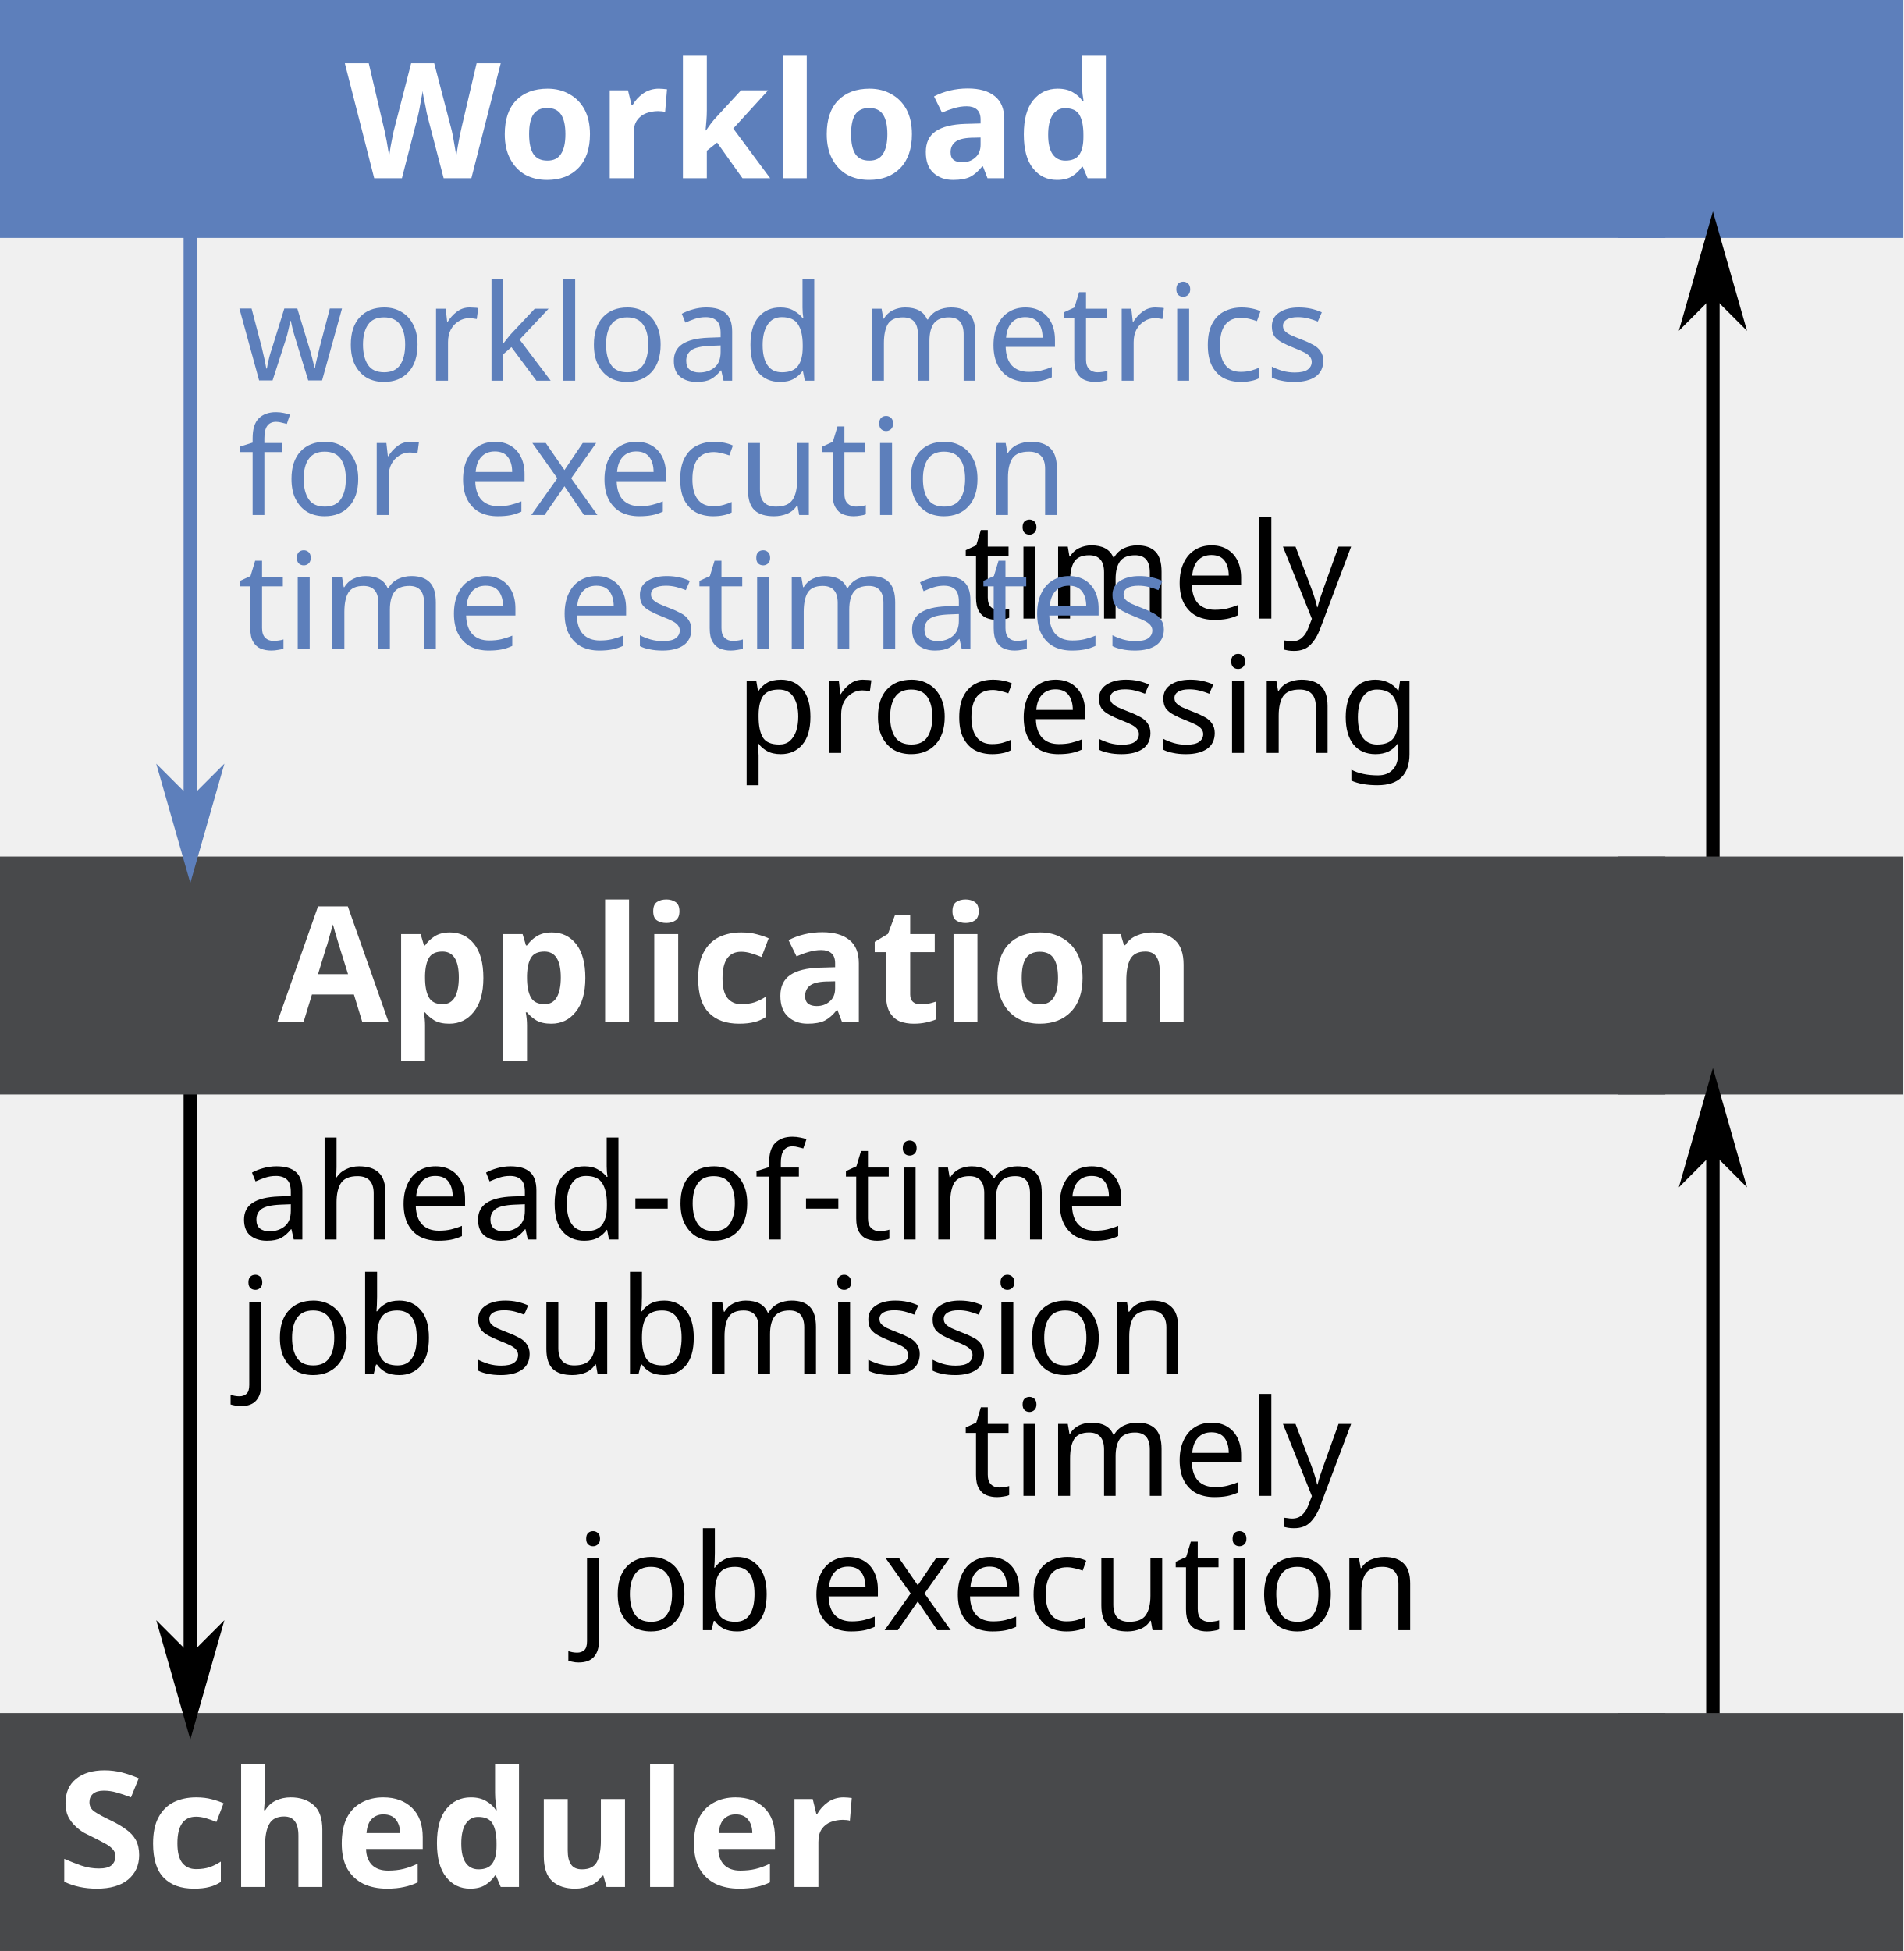
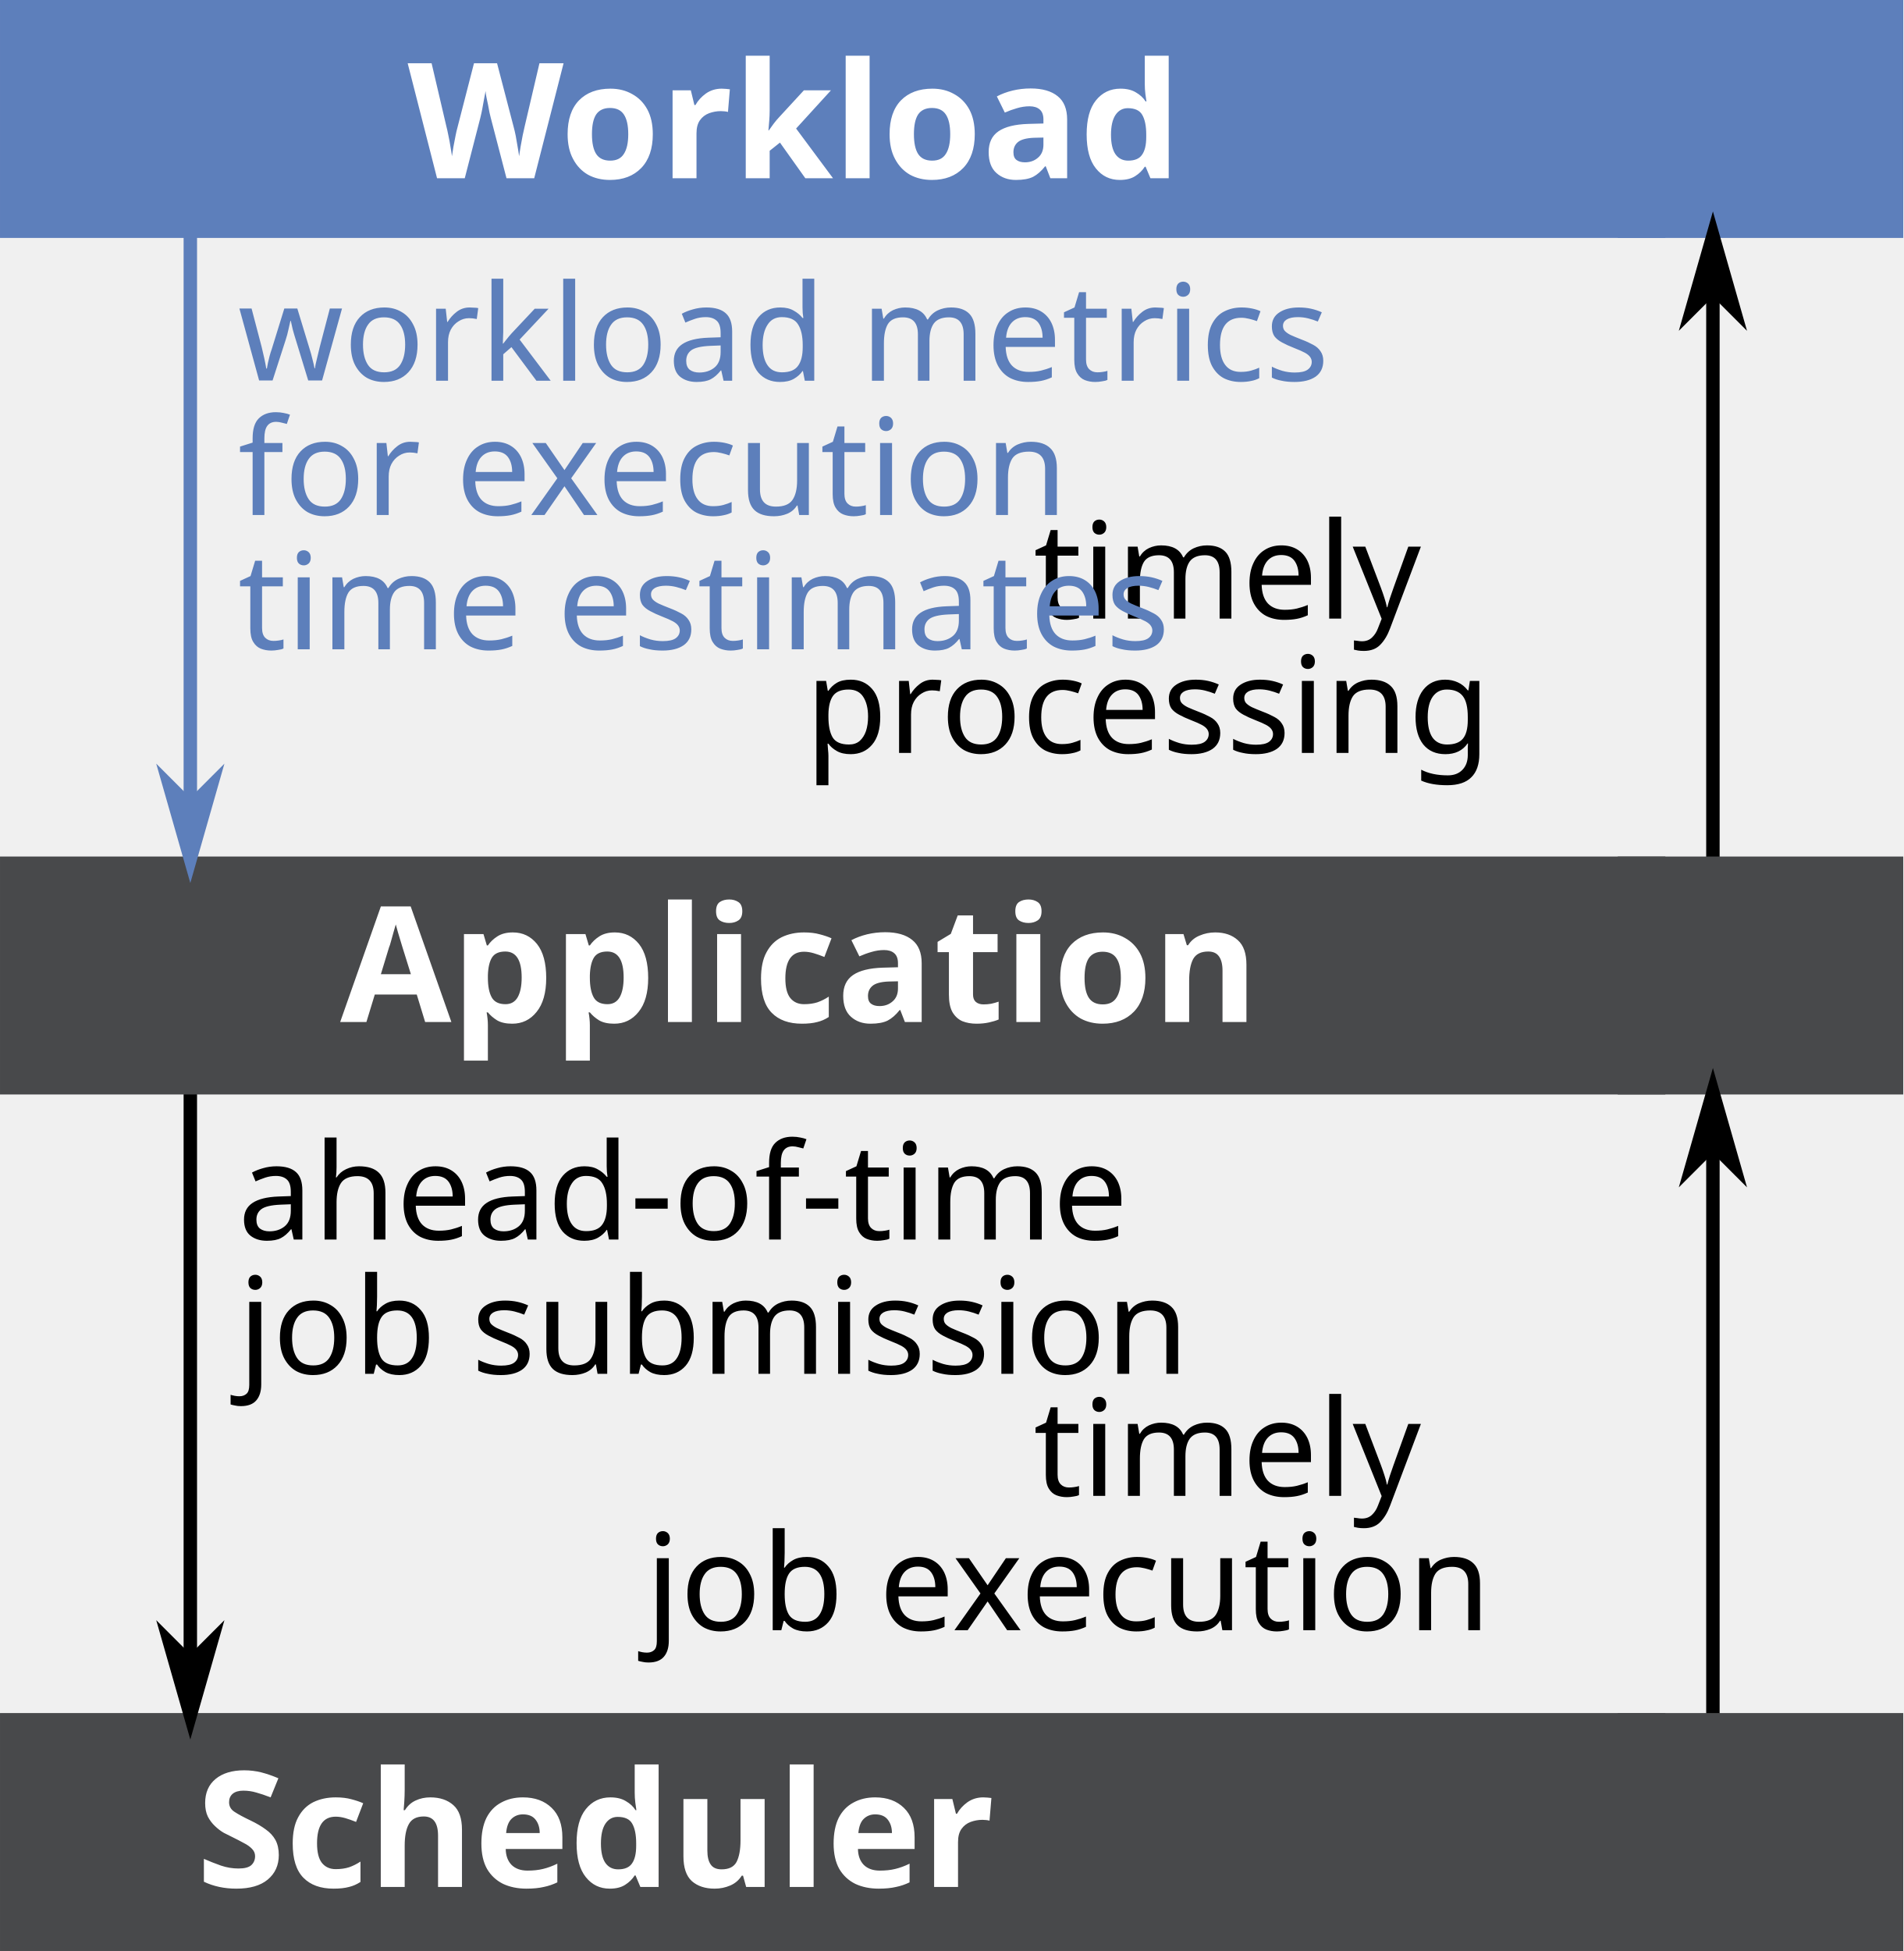
- <svg xmlns="http://www.w3.org/2000/svg" width="141.732" height="145.276" id="svg2" version="1.1">
+ <svg xmlns="http://www.w3.org/2000/svg" width="4cm" height="4.1cm" id="svg2" version="1.1" viewBox="0 0 141.732 145.276">
  <defs id="defs4">
    <marker orient="auto" refY="0.0" refX="0.0" id="Arrow1Mend" style="overflow:visible;">
      <path id="path3832" d="M 0.0,0.0 L 5.0,-5.0 L -12.5,0.0 L 5.0,5.0 L 0.0,0.0 z " style="fill-rule:evenodd;stroke:#000000;stroke-width:1.0pt;marker-start:none;" transform="scale(0.4) rotate(180) translate(10,0)" />
    </marker>
    <marker style="overflow:visible;" id="marker3067" refX="0.0" refY="0.0" orient="auto">
      <path transform="matrix(-0.4,0,0,-0.4,-4,0)" style="fill:#5d7fbb;fill-opacity:1;fill-rule:evenodd;stroke:#5d7fbb;stroke-width:1pt;marker-start:none" d="M 0,0 5,-5 -12.5,0 5,5 0,0 z" id="path3069" />
    </marker>
  </defs>
-   <g id="layer1" transform="translate(0,-907.0853)">
-     <rect y="907.085" x="120.472" height="17.717" width="21.26" id="rect4063" style="fill:#5d7fbb;fill-opacity:1;fill-rule:evenodd;stroke:none" />
-     <g id="g6385">
-       <path id="path7102" d="m 127.559,974.408 0,-49.606" style="fill:none;stroke:#000000;stroke-width:1px;stroke-linecap:butt;stroke-linejoin:miter;stroke-opacity:1;marker-end:url(#Arrow1Mend)" />
-       <text xml:space="preserve" style="font-size:10px;font-style:normal;font-variant:normal;font-weight:300;font-stretch:normal;text-align:end;line-height:100%;letter-spacing:0px;word-spacing:0px;writing-mode:lr-tb;text-anchor:end;fill:#000000;fill-opacity:1;stroke:none;font-family:Gill Sans;-inkscape-font-specification:Gill Sans Light" x="124.016" y="953.148" id="text7306">
-         <tspan id="tspan3038" x="124.016" y="953.148">timely</tspan>
-         <tspan id="tspan3042" x="124.016" y="963.148">processing</tspan>
-       </text>
-     </g>
-     <rect y="970.865" x="120.472" height="17.717" width="21.26" id="rect4075" style="fill:#48494b;fill-opacity:1;stroke:none" />
-     <g id="g6391">
-       <path id="path7100" d="m 127.559,1038.188 0,-49.606" style="fill:none;stroke:#000000;stroke-width:1px;stroke-linecap:butt;stroke-linejoin:miter;stroke-opacity:1;marker-end:url(#Arrow1Mend)" />
-       <text id="text7300" y="1018.471" x="124.016" style="font-size:10px;font-style:normal;font-variant:normal;font-weight:300;font-stretch:normal;text-align:end;line-height:100%;letter-spacing:0px;word-spacing:0px;writing-mode:lr-tb;text-anchor:end;fill:#000000;fill-opacity:1;stroke:none;font-family:Gill Sans;-inkscape-font-specification:Gill Sans Light" xml:space="preserve">
-         <tspan id="tspan3030" y="1018.471" x="124.016">timely</tspan>
-         <tspan id="tspan3034" y="1028.471" x="124.016">job execution</tspan>
-       </text>
-     </g>
-     <rect y="1034.644" x="120.472" height="17.717" width="21.26" id="rect4077" style="fill:#48494b;fill-opacity:1;stroke:none" />
-     <g id="g6367">
-       <rect y="1034.644" x="0" height="17.716" width="124.016" id="rect3761" style="fill:#48494b;fill-opacity:1;stroke:none" />
-       <text id="text3763" y="1047.595" x="70.356" style="font-size:40px;font-style:normal;font-weight:normal;line-height:125%;letter-spacing:0px;word-spacing:0px;fill:#000000;fill-opacity:1;stroke:none;font-family:Sans" xml:space="preserve">
-         <tspan style="font-size:12px;font-style:normal;font-variant:normal;font-weight:bold;font-stretch:normal;text-align:center;line-height:125%;writing-mode:lr-tb;text-anchor:middle;fill:#ffffff;fill-opacity:1;font-family:Gill Sans;-inkscape-font-specification:Gill Sans Bold" y="1047.595" x="70.356" id="tspan3765">Scheduler</tspan>
-       </text>
-     </g>
-     <g id="g6372">
-       <path id="path7098" d="m 14.173,985.038 0,49.606" style="fill:none;stroke:#000000;stroke-width:1px;stroke-linecap:butt;stroke-linejoin:miter;stroke-opacity:1;marker-end:url(#Arrow1Mend)" />
-       <text id="text7294" y="999.38" x="17.717" style="font-size:12px;font-style:normal;font-variant:normal;font-weight:300;font-stretch:normal;text-align:center;line-height:100%;letter-spacing:0px;word-spacing:0px;writing-mode:lr-tb;text-anchor:middle;fill:#000000;fill-opacity:1;stroke:none;font-family:Gill Sans;-inkscape-font-specification:Gill Sans Light" xml:space="preserve">
-         <tspan style="font-size:10px;font-style:normal;font-variant:normal;font-weight:300;font-stretch:normal;text-align:start;line-height:100%;writing-mode:lr-tb;text-anchor:start;font-family:Gill Sans;-inkscape-font-specification:Gill Sans Light" id="tspan7298" y="999.38" x="17.717">ahead-of-time</tspan>
-         <tspan id="tspan3026" style="font-size:10px;font-style:normal;font-variant:normal;font-weight:300;font-stretch:normal;text-align:start;line-height:100%;writing-mode:lr-tb;text-anchor:start;font-family:Gill Sans;-inkscape-font-specification:Gill Sans Light" y="1009.38" x="17.717">job submission</tspan>
-       </text>
-     </g>
-     <g id="g6362">
-       <rect y="970.865" x="-1.0813314e-06" height="17.717" width="124.016" id="rect7090" style="fill:#48494b;fill-opacity:1;stroke:none" />
-       <text xml:space="preserve" style="font-size:18px;font-style:normal;font-variant:normal;font-weight:300;font-stretch:normal;text-align:start;line-height:125%;letter-spacing:0px;word-spacing:0px;writing-mode:lr-tb;text-anchor:start;fill:#000000;fill-opacity:1;stroke:none;font-family:Gill Sans;-inkscape-font-specification:Gill Sans Light" x="71.224" y="983.186" id="text7092">
-         <tspan id="tspan7094" x="71.224" y="983.186" style="font-size:12px;font-style:normal;font-variant:normal;font-weight:bold;font-stretch:normal;text-align:center;line-height:125%;writing-mode:lr-tb;text-anchor:middle;fill:#ffffff;fill-opacity:1;font-family:Gill Sans;-inkscape-font-specification:Gill Sans Bold">Application</tspan>
-       </text>
-     </g>
-     <g id="g6378">
-       <path id="path7096" d="m 14.173,921.259 0,49.606" style="fill:none;stroke:#5d7fbb;stroke-width:1px;stroke-linecap:butt;stroke-linejoin:miter;stroke-opacity:1;marker-end:url(#marker3067)" />
-       <text id="text7288" y="935.432" x="17.717" style="font-size:12px;font-style:normal;font-variant:normal;font-weight:300;font-stretch:normal;text-align:center;line-height:100%;letter-spacing:0px;word-spacing:0px;writing-mode:lr-tb;text-anchor:middle;fill:#5d7fbb;fill-opacity:1;stroke:none;font-family:Gill Sans;-inkscape-font-specification:Gill Sans Light" xml:space="preserve">
-         <tspan id="tspan3014" style="font-size:10px;font-style:normal;font-variant:normal;font-weight:300;font-stretch:normal;text-align:start;line-height:100%;writing-mode:lr-tb;text-anchor:start;font-family:Gill Sans;-inkscape-font-specification:Gill Sans Light;fill:#5d7fbb" y="935.432" x="17.717">workload metrics</tspan>
-         <tspan id="tspan3020" style="font-size:10px;font-style:normal;font-variant:normal;font-weight:300;font-stretch:normal;text-align:start;line-height:100%;writing-mode:lr-tb;text-anchor:start;font-family:Gill Sans;-inkscape-font-specification:Gill Sans Light;fill:#5d7fbb" y="945.432" x="17.717">for execution</tspan>
-         <tspan id="tspan3022" style="font-size:10px;font-style:normal;font-variant:normal;font-weight:300;font-stretch:normal;text-align:start;line-height:100%;writing-mode:lr-tb;text-anchor:start;font-family:Gill Sans;-inkscape-font-specification:Gill Sans Light;fill:#5d7fbb" y="955.432" x="17.717">time estimates</tspan>
-       </text>
-     </g>
-     <g id="g6357">
-       <rect y="907.085" x="0" height="17.717" width="124.016" id="rect2985" style="fill:#5d7fbb;fill-opacity:1;fill-rule:evenodd;stroke:none" />
-       <text id="text3757" y="920.358" x="70.866" style="font-size:18px;font-style:normal;font-variant:normal;font-weight:300;font-stretch:normal;text-align:start;line-height:125%;letter-spacing:0px;word-spacing:0px;writing-mode:lr-tb;text-anchor:start;fill:#000000;fill-opacity:1;stroke:none;font-family:Gill Sans;-inkscape-font-specification:Gill Sans Light" xml:space="preserve">
-         <tspan style="font-size:12px;font-style:normal;font-variant:normal;font-weight:bold;font-stretch:normal;text-align:center;line-height:125%;writing-mode:lr-tb;text-anchor:middle;fill:#ffffff;fill-opacity:1;font-family:Gill Sans;-inkscape-font-specification:Gill Sans Bold" y="920.358" x="70.866" id="tspan3759">Workload</tspan>
-       </text>
-     </g>
+   <rect style="fill:#5d7fbb;fill-opacity:1;fill-rule:evenodd;stroke:none" id="rect4063" width="21.26" height="17.717" x="120.472" y="-2.8515624e-06" />
+   <g id="g6385" transform="translate(0,-907.0853)">
+     <path style="fill:none;stroke:#000000;stroke-width:1px;stroke-linecap:butt;stroke-linejoin:miter;stroke-opacity:1;marker-end:url(#Arrow1Mend)" d="m 127.559,974.408 0,-49.606" id="path7102" />
+     <text id="text7306" y="953.148" x="124.016" style="font-style:normal;font-variant:normal;font-weight:300;font-stretch:normal;font-size:10px;line-height:100%;font-family:'Gill Sans';-inkscape-font-specification:'Gill Sans Light';text-align:end;letter-spacing:0px;word-spacing:0px;writing-mode:lr-tb;text-anchor:end;fill:#000000;fill-opacity:1;stroke:none" xml:space="preserve">
+       <tspan y="953.148" x="124.016" id="tspan3038">timely</tspan>
+       <tspan y="963.148" x="124.016" id="tspan3042">processing</tspan>
+     </text>
+   </g>
+   <rect style="fill:#48494b;fill-opacity:1;stroke:none" id="rect4075" width="21.26" height="17.717" x="120.472" y="63.78" />
+   <g id="g6391" transform="translate(0,-907.0853)">
+     <path style="fill:none;stroke:#000000;stroke-width:1px;stroke-linecap:butt;stroke-linejoin:miter;stroke-opacity:1;marker-end:url(#Arrow1Mend)" d="m 127.559,1038.188 0,-49.606" id="path7100" />
+     <text xml:space="preserve" style="font-style:normal;font-variant:normal;font-weight:300;font-stretch:normal;font-size:10px;line-height:100%;font-family:'Gill Sans';-inkscape-font-specification:'Gill Sans Light';text-align:end;letter-spacing:0px;word-spacing:0px;writing-mode:lr-tb;text-anchor:end;fill:#000000;fill-opacity:1;stroke:none" x="124.016" y="1018.471" id="text7300">
+       <tspan x="124.016" y="1018.471" id="tspan3030">timely</tspan>
+       <tspan x="124.016" y="1028.471" id="tspan3034">job execution</tspan>
+     </text>
+   </g>
+   <rect style="fill:#48494b;fill-opacity:1;stroke:none" id="rect4077" width="21.26" height="17.717" x="120.472" y="127.559" />
+   <g id="g6367" transform="translate(0,-907.0853)">
+     <rect style="fill:#48494b;fill-opacity:1;stroke:none" id="rect3761" width="124.016" height="17.716" x="0" y="1034.644" />
+     <text xml:space="preserve" style="font-style:normal;font-weight:normal;font-size:40px;line-height:125%;font-family:Sans;letter-spacing:0px;word-spacing:0px;fill:#000000;fill-opacity:1;stroke:none" x="70.356" y="1047.595" id="text3763">
+       <tspan id="tspan3765" x="70.356" y="1047.595" style="font-style:normal;font-variant:normal;font-weight:bold;font-stretch:normal;font-size:12px;line-height:125%;font-family:'Gill Sans';-inkscape-font-specification:'Gill Sans Bold';text-align:center;writing-mode:lr-tb;text-anchor:middle;fill:#ffffff;fill-opacity:1">Scheduler</tspan>
+     </text>
+   </g>
+   <g id="g6372" transform="translate(0,-907.0853)">
+     <path style="fill:none;stroke:#000000;stroke-width:1px;stroke-linecap:butt;stroke-linejoin:miter;stroke-opacity:1;marker-end:url(#Arrow1Mend)" d="m 14.173,985.038 0,49.606" id="path7098" />
+     <text xml:space="preserve" style="font-style:normal;font-variant:normal;font-weight:300;font-stretch:normal;font-size:12px;line-height:100%;font-family:'Gill Sans';-inkscape-font-specification:'Gill Sans Light';text-align:center;letter-spacing:0px;word-spacing:0px;writing-mode:lr-tb;text-anchor:middle;fill:#000000;fill-opacity:1;stroke:none" x="17.717" y="999.38" id="text7294">
+       <tspan x="17.717" y="999.38" id="tspan7298" style="font-style:normal;font-variant:normal;font-weight:300;font-stretch:normal;font-size:10px;line-height:100%;font-family:'Gill Sans';-inkscape-font-specification:'Gill Sans Light';text-align:start;writing-mode:lr-tb;text-anchor:start">ahead-of-time</tspan>
+       <tspan x="17.717" y="1009.38" style="font-style:normal;font-variant:normal;font-weight:300;font-stretch:normal;font-size:10px;line-height:100%;font-family:'Gill Sans';-inkscape-font-specification:'Gill Sans Light';text-align:start;writing-mode:lr-tb;text-anchor:start" id="tspan3026">job submission</tspan>
+     </text>
+   </g>
+   <g id="g6362" transform="translate(0,-907.0853)">
+     <rect style="fill:#48494b;fill-opacity:1;stroke:none" id="rect7090" width="124.016" height="17.717" x="-1.0813314e-06" y="970.865" />
+     <text id="text7092" y="983.186" x="71.224" style="font-style:normal;font-variant:normal;font-weight:300;font-stretch:normal;font-size:18px;line-height:125%;font-family:'Gill Sans';-inkscape-font-specification:'Gill Sans Light';text-align:start;letter-spacing:0px;word-spacing:0px;writing-mode:lr-tb;text-anchor:start;fill:#000000;fill-opacity:1;stroke:none" xml:space="preserve">
+       <tspan style="font-style:normal;font-variant:normal;font-weight:bold;font-stretch:normal;font-size:12px;line-height:125%;font-family:'Gill Sans';-inkscape-font-specification:'Gill Sans Bold';text-align:center;writing-mode:lr-tb;text-anchor:middle;fill:#ffffff;fill-opacity:1" y="983.186" x="71.224" id="tspan7094">Application</tspan>
+     </text>
+   </g>
+   <g id="g6378" transform="translate(0,-907.0853)">
+     <path style="fill:none;stroke:#5d7fbb;stroke-width:1px;stroke-linecap:butt;stroke-linejoin:miter;stroke-opacity:1;marker-end:url(#marker3067)" d="m 14.173,921.259 0,49.606" id="path7096" />
+     <text xml:space="preserve" style="font-style:normal;font-variant:normal;font-weight:300;font-stretch:normal;font-size:12px;line-height:100%;font-family:'Gill Sans';-inkscape-font-specification:'Gill Sans Light';text-align:center;letter-spacing:0px;word-spacing:0px;writing-mode:lr-tb;text-anchor:middle;fill:#5d7fbb;fill-opacity:1;stroke:none" x="17.717" y="935.432" id="text7288">
+       <tspan x="17.717" y="935.432" style="font-style:normal;font-variant:normal;font-weight:300;font-stretch:normal;font-size:10px;line-height:100%;font-family:'Gill Sans';-inkscape-font-specification:'Gill Sans Light';text-align:start;writing-mode:lr-tb;text-anchor:start;fill:#5d7fbb" id="tspan3014">workload metrics</tspan>
+       <tspan x="17.717" y="945.432" style="font-style:normal;font-variant:normal;font-weight:300;font-stretch:normal;font-size:10px;line-height:100%;font-family:'Gill Sans';-inkscape-font-specification:'Gill Sans Light';text-align:start;writing-mode:lr-tb;text-anchor:start;fill:#5d7fbb" id="tspan3020">for execution</tspan>
+       <tspan x="17.717" y="955.432" style="font-style:normal;font-variant:normal;font-weight:300;font-stretch:normal;font-size:10px;line-height:100%;font-family:'Gill Sans';-inkscape-font-specification:'Gill Sans Light';text-align:start;writing-mode:lr-tb;text-anchor:start;fill:#5d7fbb" id="tspan3022">time estimates</tspan>
+     </text>
+   </g>
+   <g id="g6357" transform="translate(0,-907.0853)">
+     <rect style="fill:#5d7fbb;fill-opacity:1;fill-rule:evenodd;stroke:none" id="rect2985" width="124.016" height="17.717" x="0" y="907.085" />
+     <text xml:space="preserve" style="font-style:normal;font-variant:normal;font-weight:300;font-stretch:normal;font-size:18px;line-height:125%;font-family:'Gill Sans';-inkscape-font-specification:'Gill Sans Light';text-align:start;letter-spacing:0px;word-spacing:0px;writing-mode:lr-tb;text-anchor:start;fill:#000000;fill-opacity:1;stroke:none" x="70.866" y="920.358" id="text3757">
+       <tspan id="tspan3759" x="70.866" y="920.358" style="font-style:normal;font-variant:normal;font-weight:bold;font-stretch:normal;font-size:12px;line-height:125%;font-family:'Gill Sans';-inkscape-font-specification:'Gill Sans Bold';text-align:center;writing-mode:lr-tb;text-anchor:middle;fill:#ffffff;fill-opacity:1">Workload</tspan>
+     </text>
  </g>
</svg>
